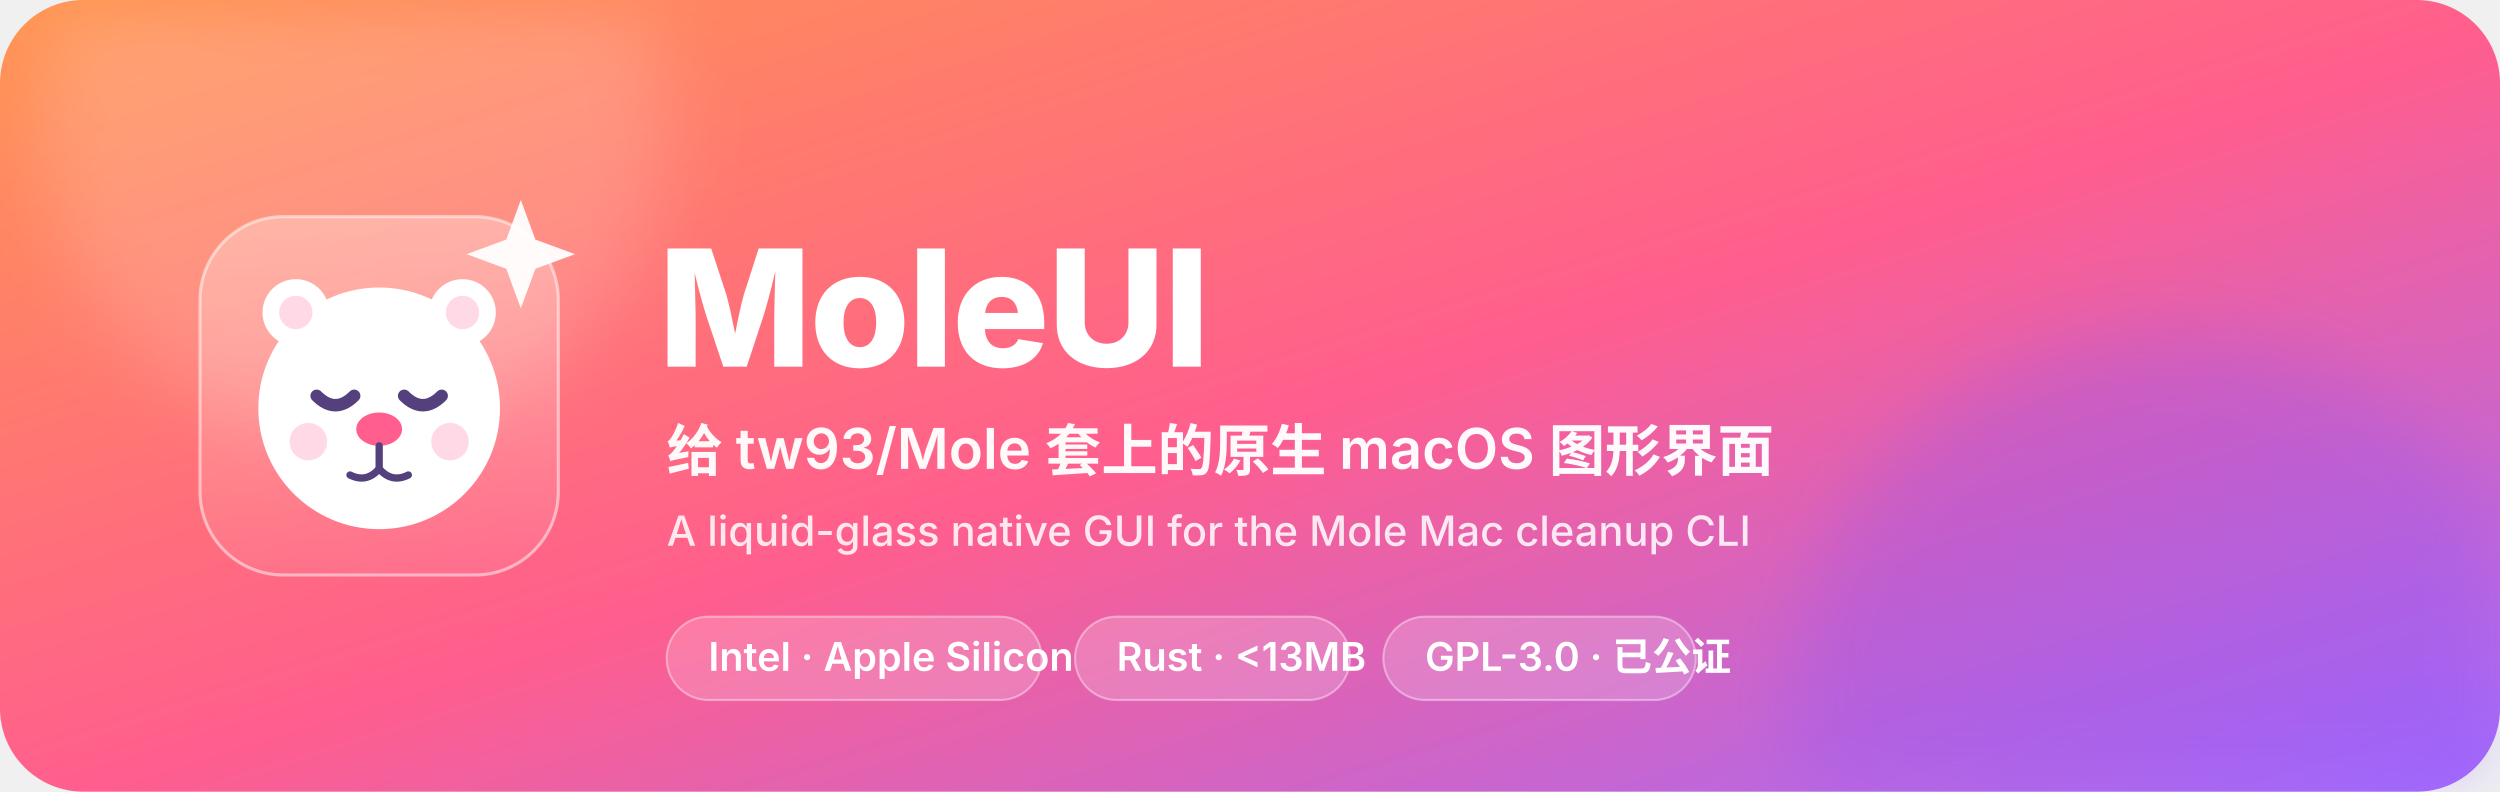
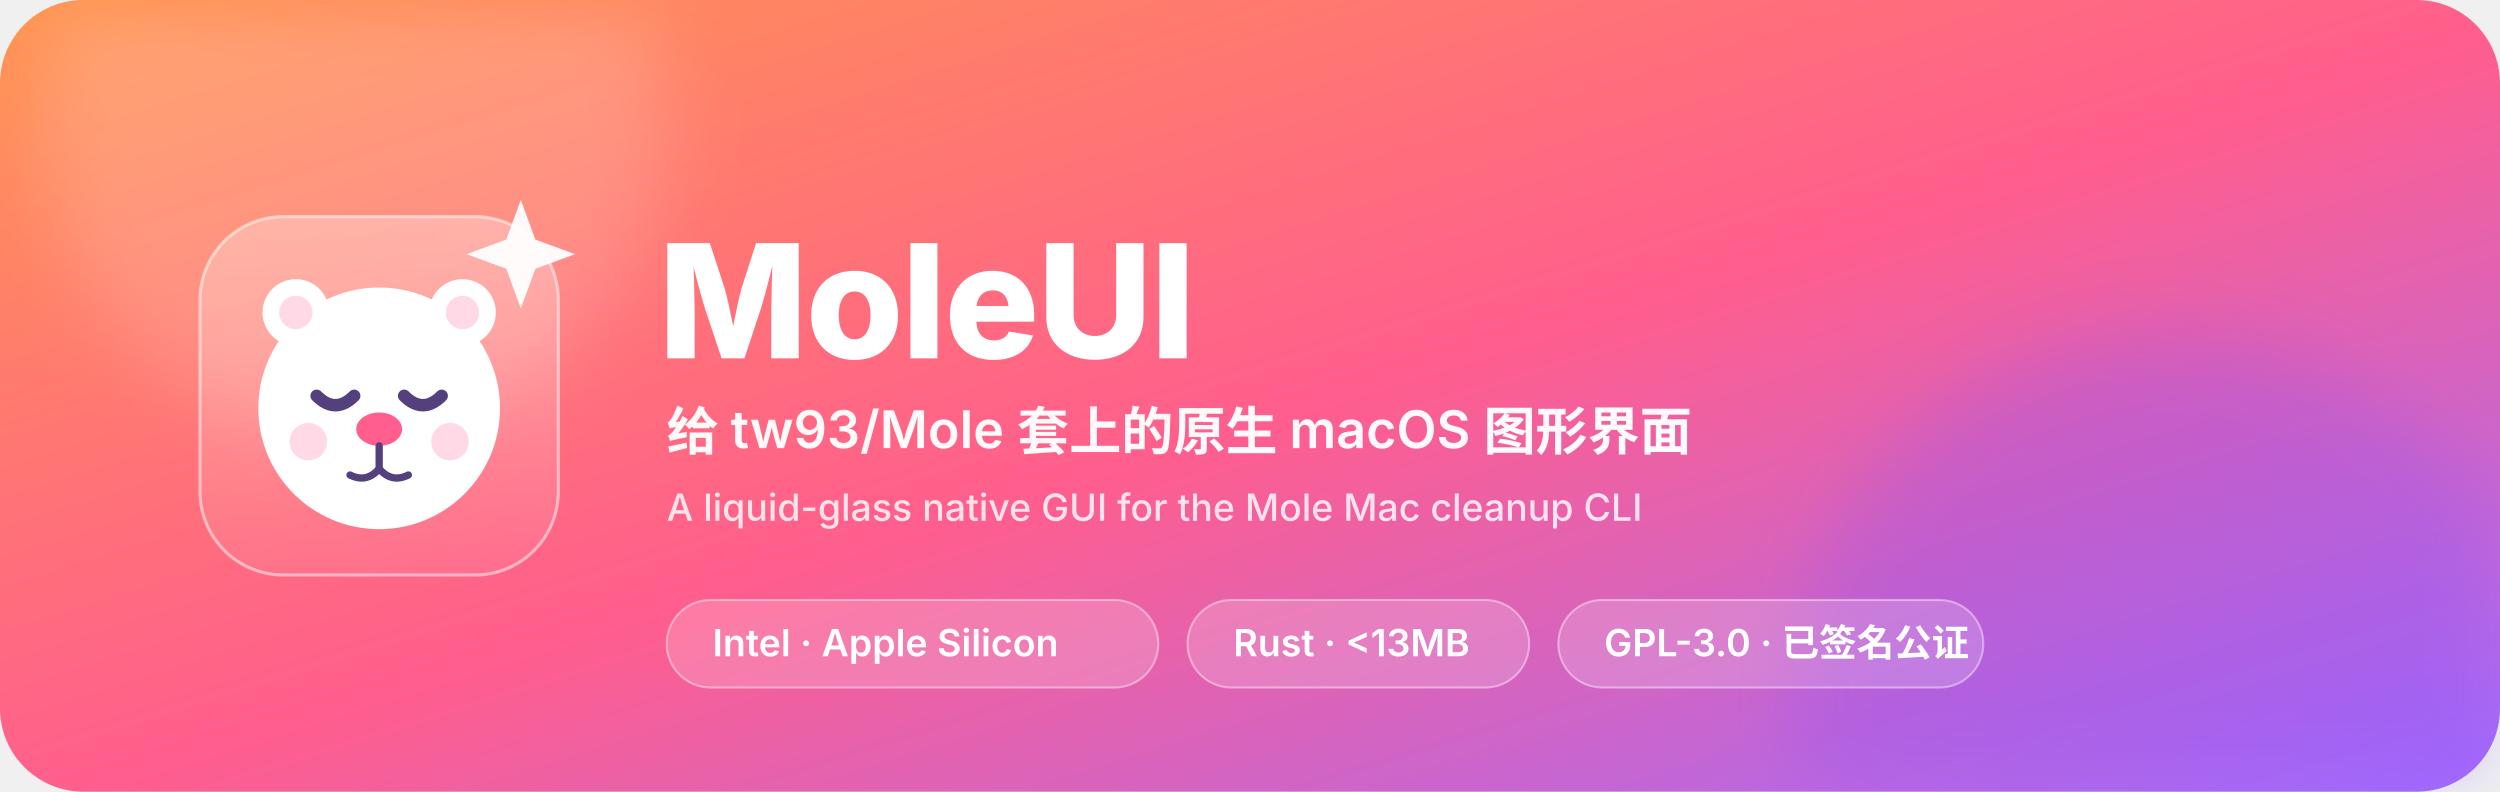
<svg xmlns="http://www.w3.org/2000/svg" width="1200" height="380" viewBox="0 0 1200 380" font-family="-apple-system, BlinkMacSystemFont, 'Segoe UI', 'PingFang SC', sans-serif">
  <defs>
    <linearGradient id="bg" x1="0" y1="0" x2="1" y2="1">
      <stop offset="0" stop-color="#ff9550" />
      <stop offset="0.52" stop-color="#ff5e8e" />
      <stop offset="1" stop-color="#a06bff" />
    </linearGradient>
    <linearGradient id="glass" x1="0" y1="0" x2="0" y2="1">
      <stop offset="0" stop-color="#ffffff" stop-opacity="0.30" />
      <stop offset="1" stop-color="#ffffff" stop-opacity="0.06" />
    </linearGradient>
    <filter id="soft" x="-20%" y="-20%" width="140%" height="140%">
      <feGaussianBlur stdDeviation="18" />
    </filter>
  </defs>
  <rect width="1200" height="380" rx="40" fill="url(#bg)" />
  <circle cx="170" cy="60" r="150" fill="#ffffff" opacity="0.16" filter="url(#soft)" />
  <circle cx="1040" cy="340" r="180" fill="#7d4bff" opacity="0.22" filter="url(#soft)" />
  <g transform="translate(96 104)">
    <rect width="172" height="172" rx="40" fill="url(#glass)" stroke="#ffffff" stroke-opacity="0.5" stroke-width="1.5" />
    <g transform="translate(86 92)">
      <circle r="58" fill="#ffffff" />
      <circle cx="-40" cy="-46" r="16" fill="#ffffff" />
      <circle cx="40" cy="-46" r="16" fill="#ffffff" />
      <circle cx="-40" cy="-46" r="8" fill="#ffd9e6" />
      <circle cx="40" cy="-46" r="8" fill="#ffd9e6" />
      <path d="M -30 -6 q 9 9 18 0" stroke="#54407c" stroke-width="6" fill="none" stroke-linecap="round" />
      <path d="M 12 -6 q 9 9 18 0" stroke="#54407c" stroke-width="6" fill="none" stroke-linecap="round" />
      <circle cx="-34" cy="16" r="9" fill="#ffd9e6" />
      <circle cx="34" cy="16" r="9" fill="#ffd9e6" />
      <ellipse cx="0" cy="10" rx="11" ry="8" fill="#ff5e8e" />
      <path d="M 0 18 v 11" stroke="#54407c" stroke-width="3.5" stroke-linecap="round" />
      <path d="M 0 29 q -6 7 -14 3 M 0 29 q 6 7 14 3" stroke="#54407c" stroke-width="3.5" fill="none" stroke-linecap="round" />
    </g>
  </g>
  <path d="M 250 96 l 7 19 19 7 -19 7 -7 19 -7 -19 -19 -7 19 -7 z" fill="#ffffff" opacity="0.95" />
-   <text x="316" y="176" font-size="78" font-weight="800" fill="#ffffff" letter-spacing="-1">MoleUI</text>
-   <text x="320" y="226" font-size="27" font-weight="600" fill="#ffffff" opacity="0.96">给 tw93/Mole 套上的原生 macOS 图形界面</text>
-   <text x="320" y="262" font-size="20" font-weight="500" fill="#ffffff" opacity="0.85">A liquid-glass native GUI for the Mole Mac cleanup CLI</text>
-   <g font-size="19" font-weight="600" fill="#ffffff">
-     <g transform="translate(320 296)">
-       <rect width="180" height="40" rx="20" fill="#ffffff" fill-opacity="0.18" stroke="#ffffff" stroke-opacity="0.4" />
-       <text x="20" y="26">Intel · Apple Silicon</text>
+   <text x="316" y="172" font-size="76" font-weight="800" fill="#ffffff" letter-spacing="-1">MoleUI</text>
+   <text x="320" y="216" font-size="25" font-weight="600" fill="#ffffff" opacity="0.96" textLength="430" lengthAdjust="spacingAndGlyphs">给 tw93/Mole 套上的原生 macOS 图形界面</text>
+   <text x="320" y="250" font-size="18" font-weight="500" fill="#ffffff" opacity="0.82" textLength="470" lengthAdjust="spacingAndGlyphs">A liquid-glass native GUI for the Mole Mac cleanup CLI</text>
+   <g font-size="18" font-weight="600" fill="#ffffff">
+     <g transform="translate(320 288)">
+       <rect width="236" height="42" rx="21" fill="#ffffff" fill-opacity="0.18" stroke="#ffffff" stroke-opacity="0.42" />
+       <text x="22" y="27" textLength="192" lengthAdjust="spacingAndGlyphs">Intel · Apple Silicon</text>
    </g>
-     <g transform="translate(516 296)">
-       <rect width="132" height="40" rx="20" fill="#ffffff" fill-opacity="0.18" stroke="#ffffff" stroke-opacity="0.4" />
-       <text x="20" y="26">Rust · &lt;13MB</text>
+     <g transform="translate(570 288)">
+       <rect width="164" height="42" rx="21" fill="#ffffff" fill-opacity="0.18" stroke="#ffffff" stroke-opacity="0.42" />
+       <text x="22" y="27" textLength="120" lengthAdjust="spacingAndGlyphs">Rust · &lt;13MB</text>
    </g>
-     <g transform="translate(664 296)">
-       <rect width="150" height="40" rx="20" fill="#ffffff" fill-opacity="0.18" stroke="#ffffff" stroke-opacity="0.4" />
-       <text x="20" y="26">GPL-3.0 · 已公证</text>
+     <g transform="translate(748 288)">
+       <rect width="204" height="42" rx="21" fill="#ffffff" fill-opacity="0.18" stroke="#ffffff" stroke-opacity="0.42" />
+       <text x="22" y="27" textLength="160" lengthAdjust="spacingAndGlyphs">GPL-3.0 · 已签名公证</text>
    </g>
  </g>
</svg>
